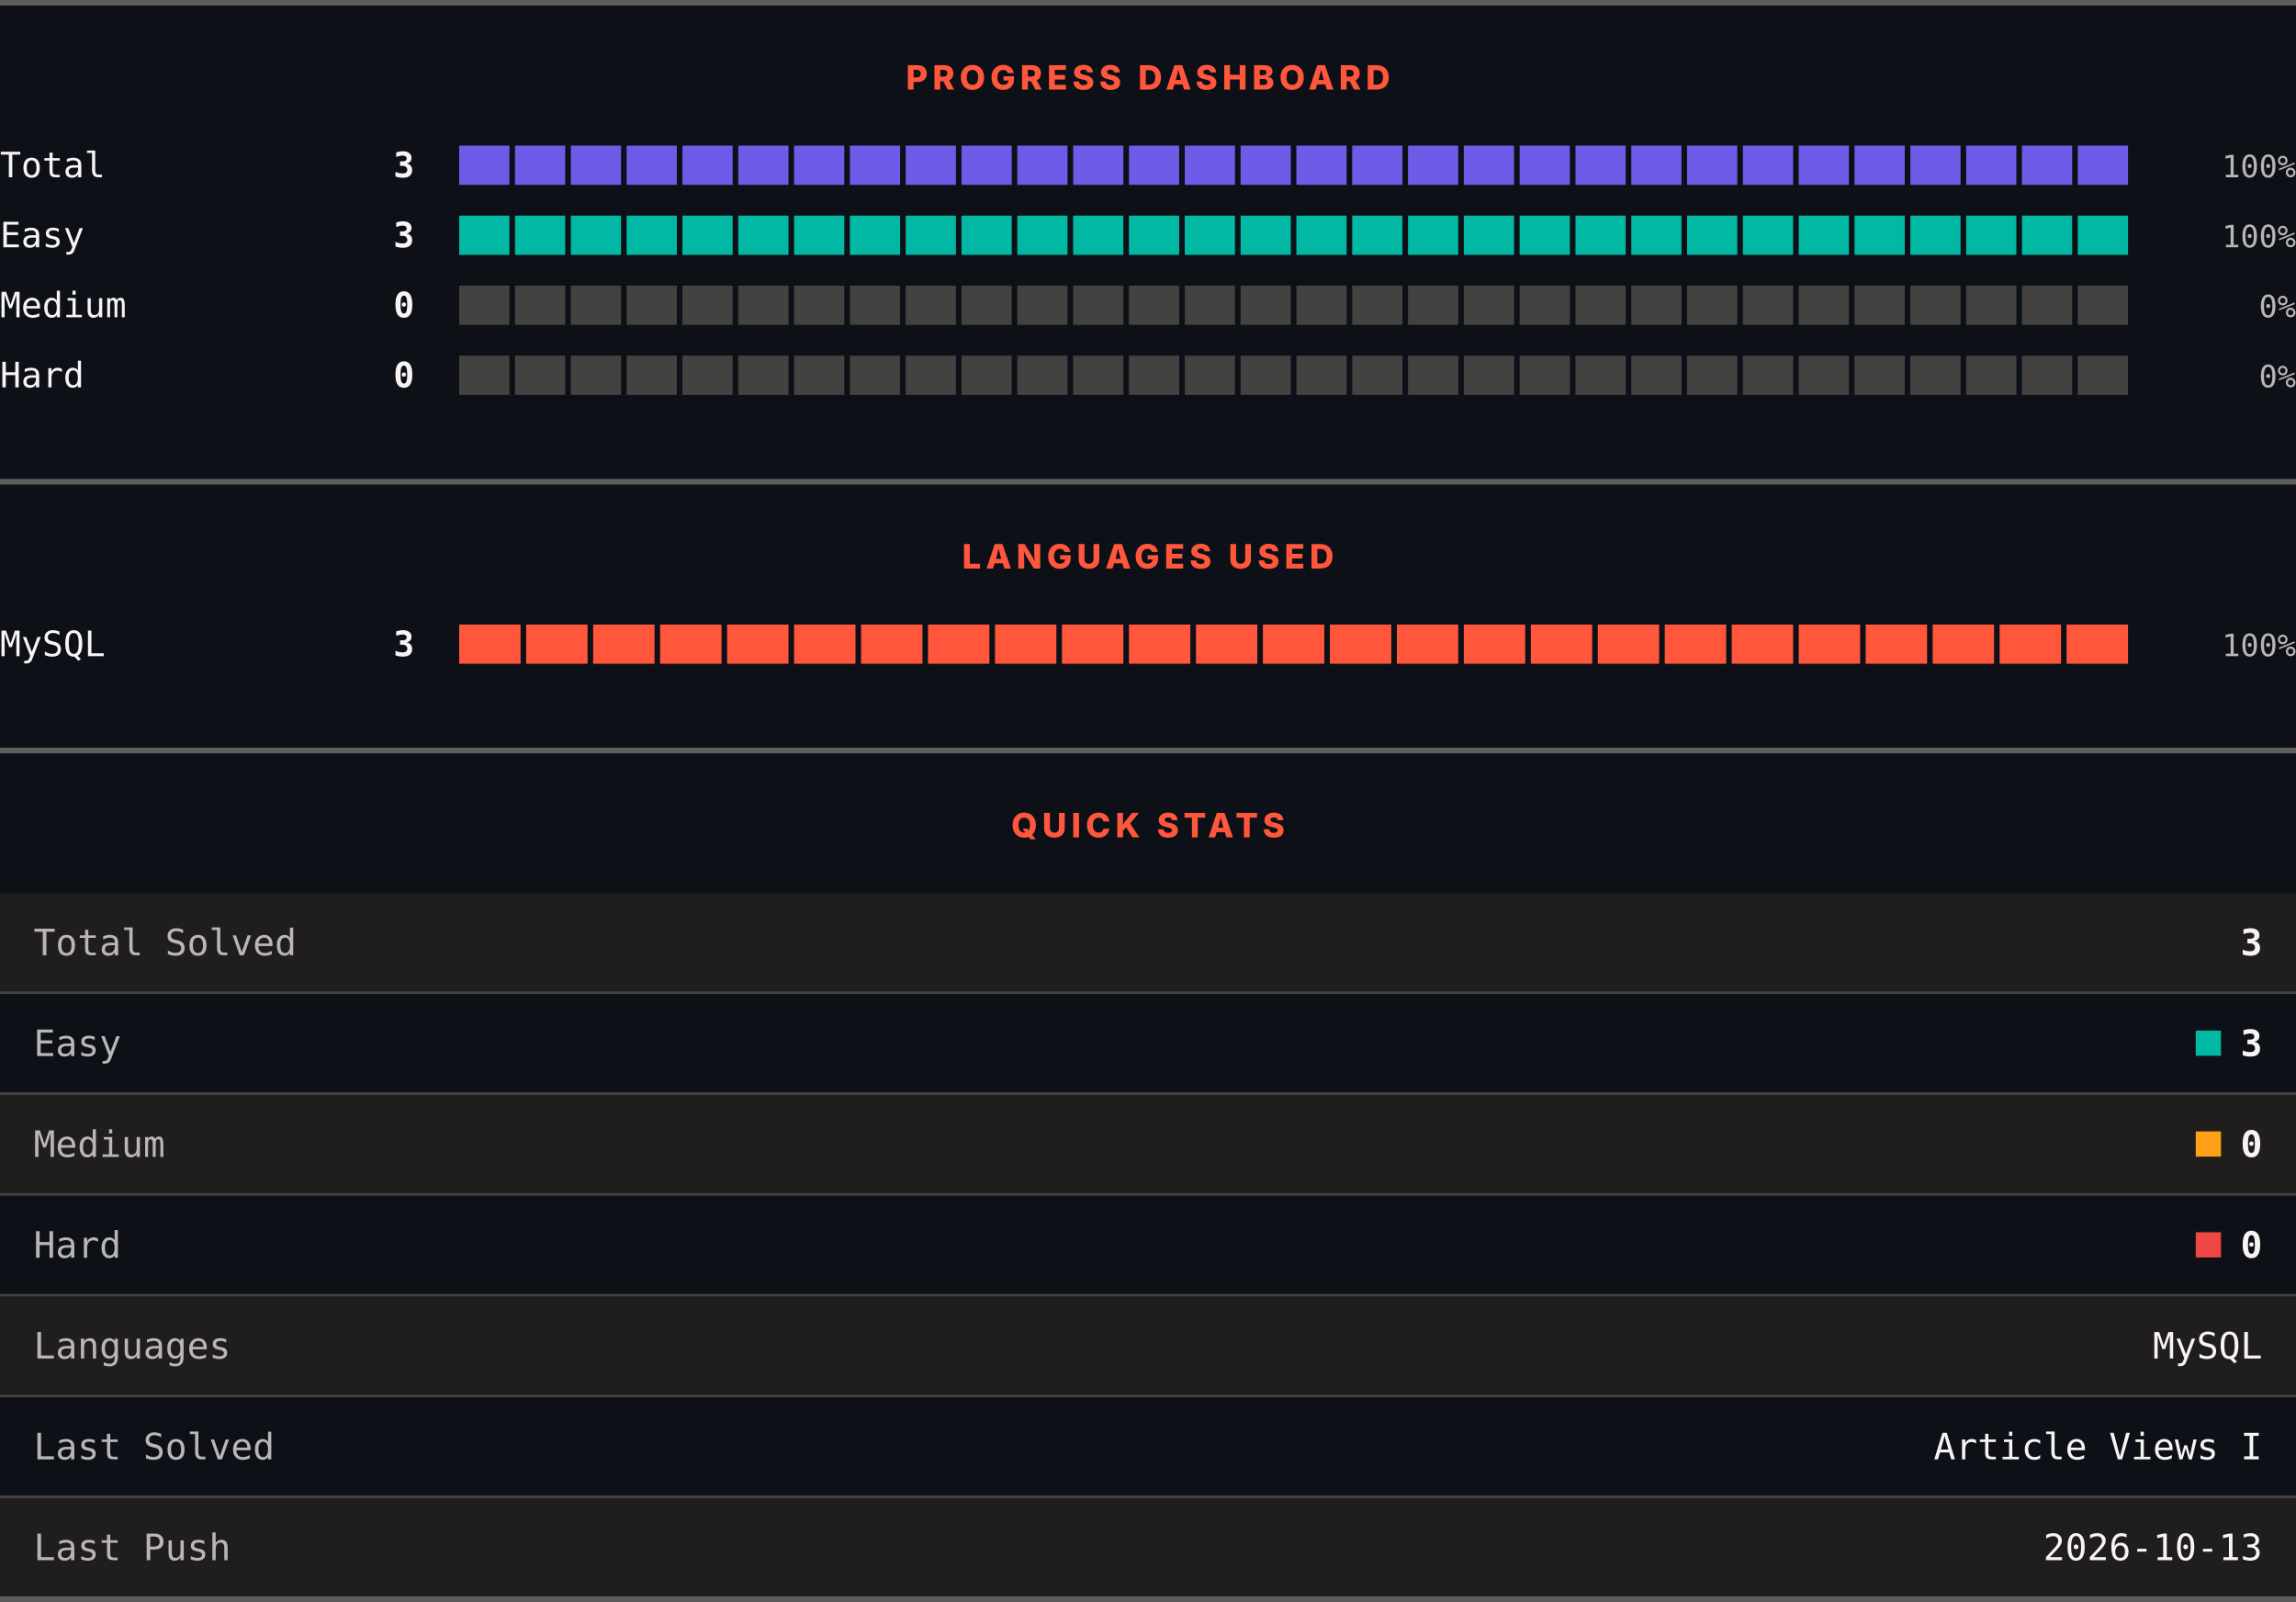
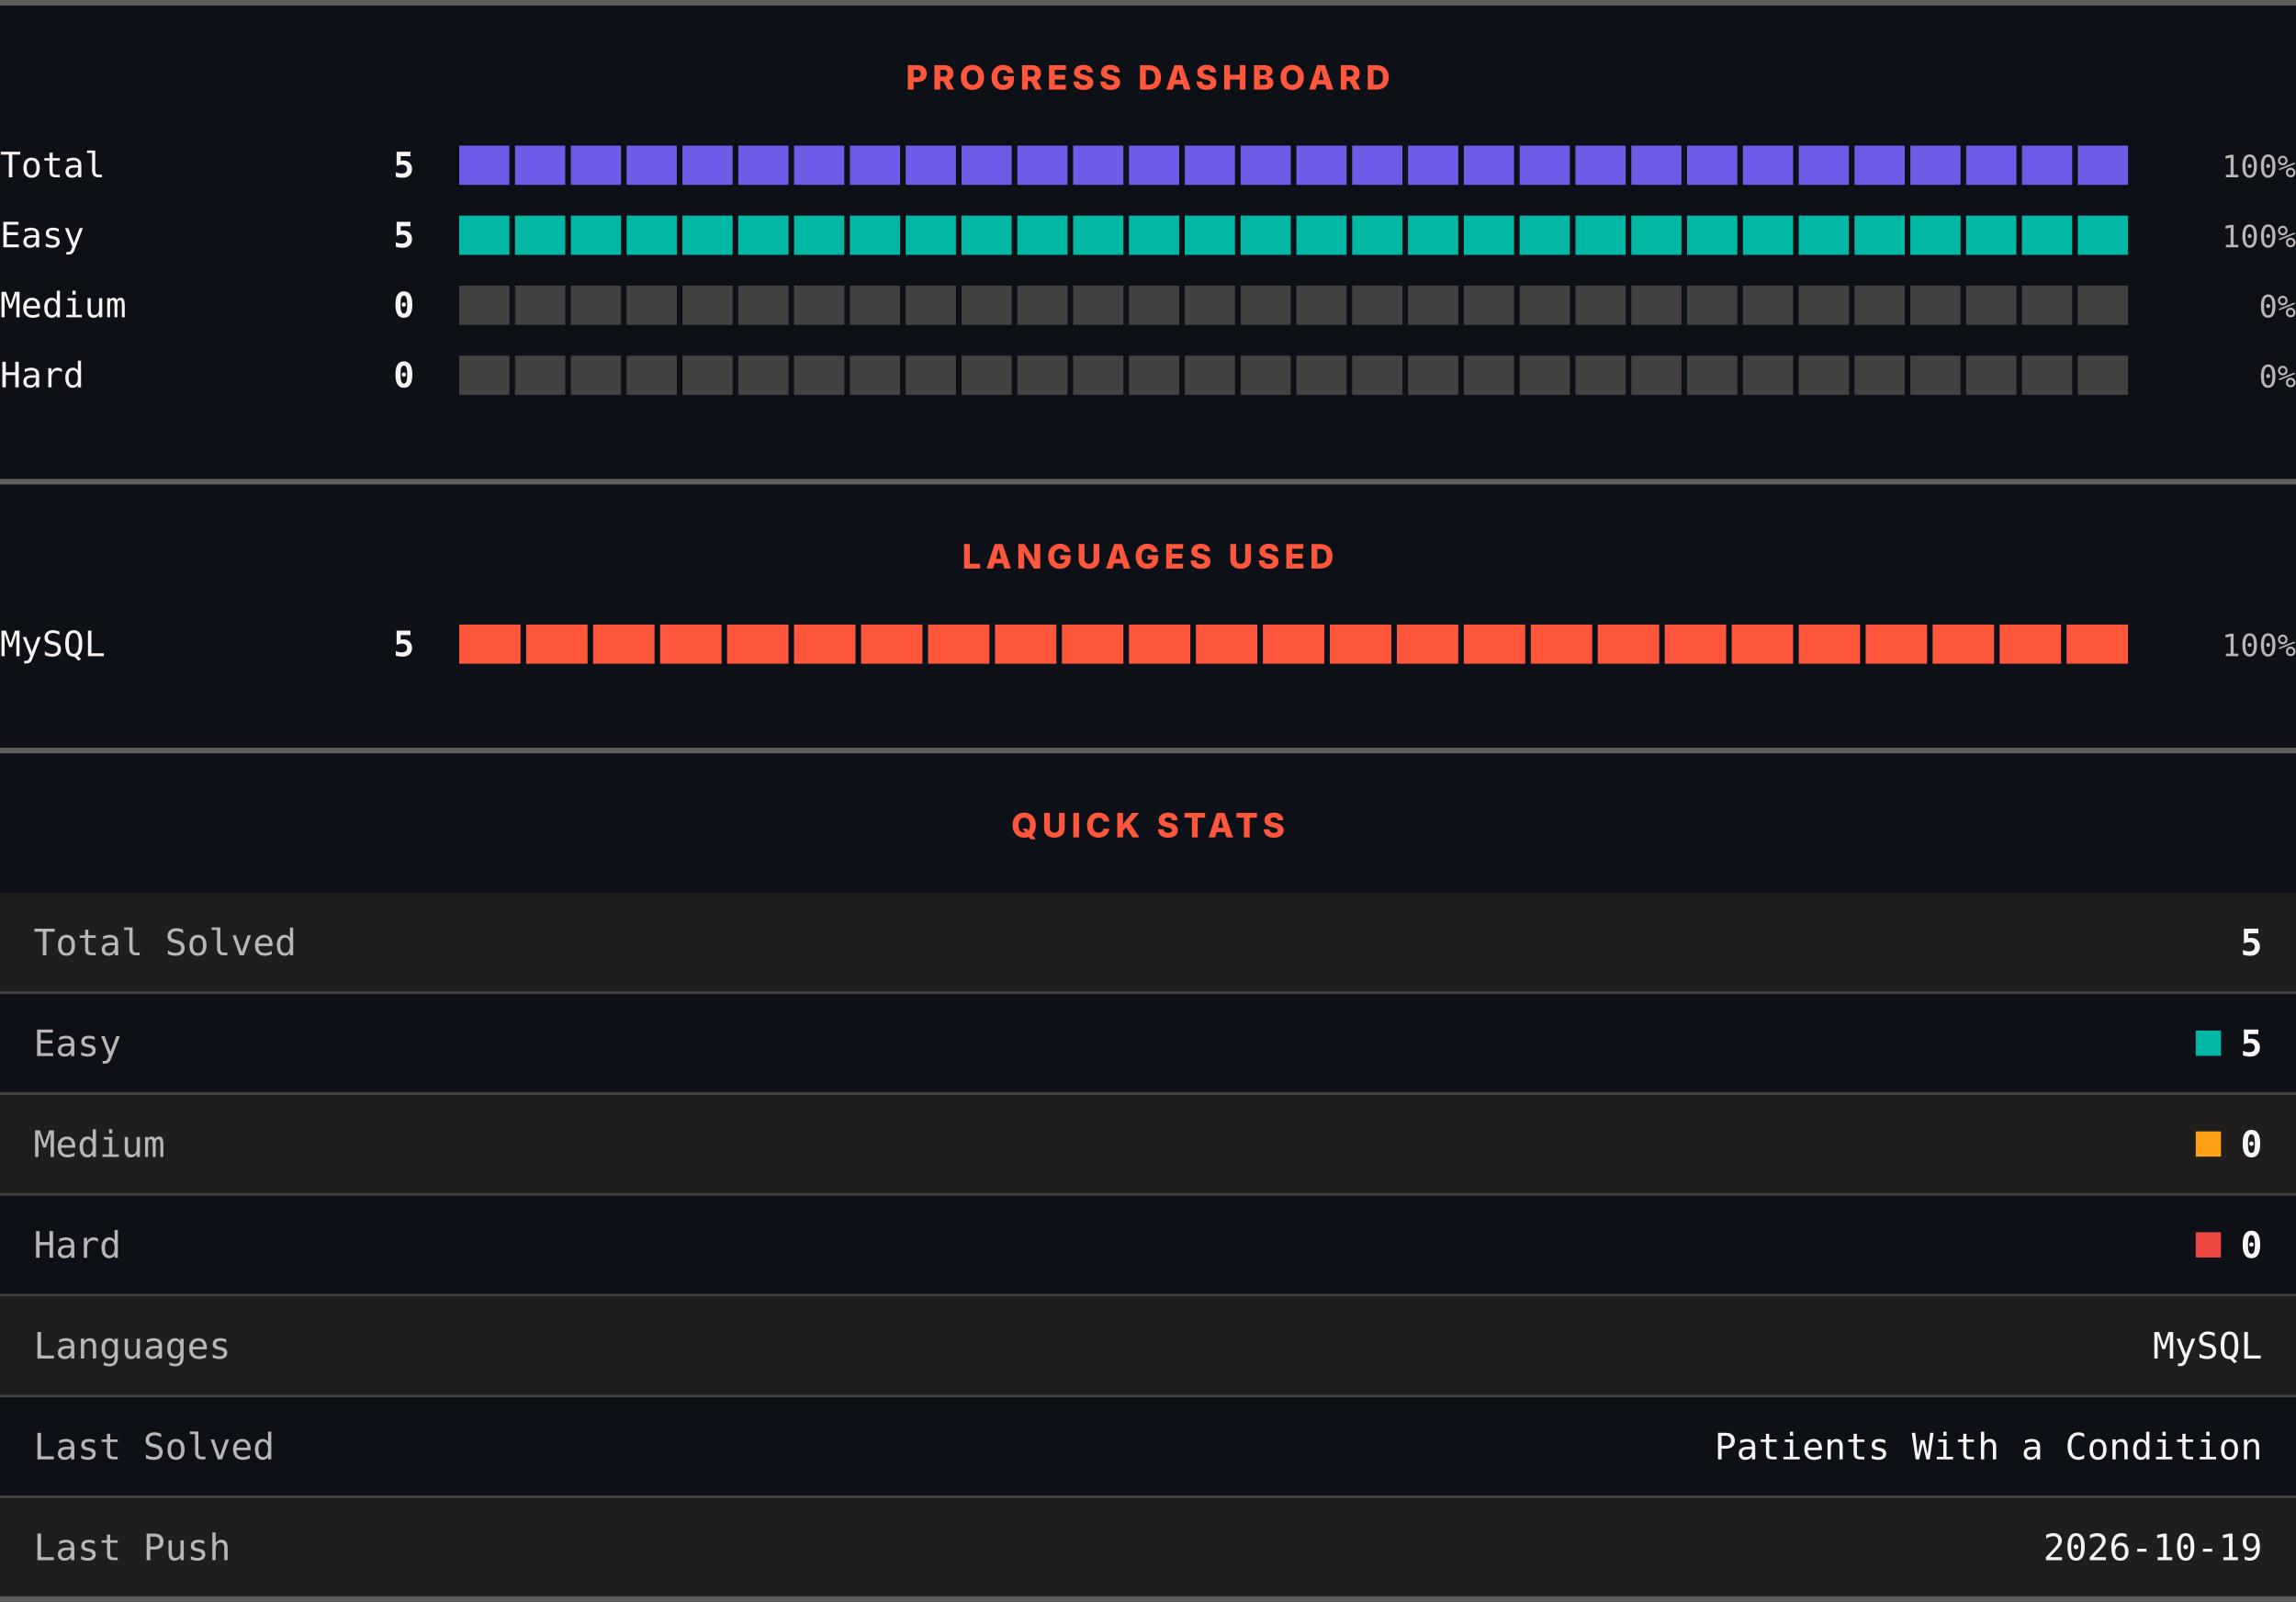
<svg xmlns="http://www.w3.org/2000/svg" width="820" height="572" viewBox="0 0 820 572" role="img" aria-label="LeetCode progress, languages and quick stats">
  <rect width="820" height="572" fill="#0d1117" />
  <rect x="0" y="0" width="820" height="2" fill="#605d5d" />
  <text x="410" y="32" text-anchor="middle" font-family="Archivo, system-ui, -apple-system, Segoe UI, sans-serif" font-size="12" font-weight="800" letter-spacing="1.68" fill="#ff563c">PROGRESS DASHBOARD</text>
  <text x="0" y="63.3" font-family="ui-monospace, SFMono-Regular, Menlo, Consolas, monospace" font-size="12.5" fill="#f8f4f4">Total</text>
-   <text x="148" y="63.3" text-anchor="end" font-family="ui-monospace, SFMono-Regular, Menlo, Consolas, monospace" font-size="12.5" font-weight="700" fill="#f8f4f4">3</text>
+   <text x="148" y="63.3" text-anchor="end" font-family="ui-monospace, SFMono-Regular, Menlo, Consolas, monospace" font-size="12.5" font-weight="700" fill="#f8f4f4">5</text>
  <rect x="164.00" y="52" width="17.93" height="14" fill="#6c5ce7" />
  <rect x="183.93" y="52" width="17.93" height="14" fill="#6c5ce7" />
  <rect x="203.87" y="52" width="17.93" height="14" fill="#6c5ce7" />
  <rect x="223.80" y="52" width="17.93" height="14" fill="#6c5ce7" />
  <rect x="243.73" y="52" width="17.93" height="14" fill="#6c5ce7" />
  <rect x="263.67" y="52" width="17.93" height="14" fill="#6c5ce7" />
  <rect x="283.60" y="52" width="17.93" height="14" fill="#6c5ce7" />
  <rect x="303.53" y="52" width="17.93" height="14" fill="#6c5ce7" />
  <rect x="323.47" y="52" width="17.93" height="14" fill="#6c5ce7" />
  <rect x="343.40" y="52" width="17.93" height="14" fill="#6c5ce7" />
  <rect x="363.33" y="52" width="17.93" height="14" fill="#6c5ce7" />
  <rect x="383.27" y="52" width="17.93" height="14" fill="#6c5ce7" />
  <rect x="403.20" y="52" width="17.93" height="14" fill="#6c5ce7" />
  <rect x="423.13" y="52" width="17.93" height="14" fill="#6c5ce7" />
  <rect x="443.07" y="52" width="17.93" height="14" fill="#6c5ce7" />
  <rect x="463.00" y="52" width="17.93" height="14" fill="#6c5ce7" />
  <rect x="482.93" y="52" width="17.93" height="14" fill="#6c5ce7" />
  <rect x="502.87" y="52" width="17.93" height="14" fill="#6c5ce7" />
  <rect x="522.80" y="52" width="17.93" height="14" fill="#6c5ce7" />
  <rect x="542.73" y="52" width="17.93" height="14" fill="#6c5ce7" />
  <rect x="562.67" y="52" width="17.93" height="14" fill="#6c5ce7" />
  <rect x="582.60" y="52" width="17.93" height="14" fill="#6c5ce7" />
  <rect x="602.53" y="52" width="17.93" height="14" fill="#6c5ce7" />
  <rect x="622.47" y="52" width="17.93" height="14" fill="#6c5ce7" />
  <rect x="642.40" y="52" width="17.93" height="14" fill="#6c5ce7" />
  <rect x="662.33" y="52" width="17.93" height="14" fill="#6c5ce7" />
  <rect x="682.27" y="52" width="17.93" height="14" fill="#6c5ce7" />
  <rect x="702.20" y="52" width="17.93" height="14" fill="#6c5ce7" />
  <rect x="722.13" y="52" width="17.93" height="14" fill="#6c5ce7" />
  <rect x="742.07" y="52" width="17.93" height="14" fill="#6c5ce7" />
  <text x="820" y="63.3" text-anchor="end" font-family="ui-monospace, SFMono-Regular, Menlo, Consolas, monospace" font-size="11" fill="#bab6b6">100%</text>
  <text x="0" y="88.3" font-family="ui-monospace, SFMono-Regular, Menlo, Consolas, monospace" font-size="12.5" fill="#f8f4f4">Easy</text>
-   <text x="148" y="88.3" text-anchor="end" font-family="ui-monospace, SFMono-Regular, Menlo, Consolas, monospace" font-size="12.5" font-weight="700" fill="#f8f4f4">3</text>
+   <text x="148" y="88.3" text-anchor="end" font-family="ui-monospace, SFMono-Regular, Menlo, Consolas, monospace" font-size="12.5" font-weight="700" fill="#f8f4f4">5</text>
  <rect x="164.00" y="77" width="17.93" height="14" fill="#00b8a3" />
  <rect x="183.93" y="77" width="17.93" height="14" fill="#00b8a3" />
  <rect x="203.87" y="77" width="17.93" height="14" fill="#00b8a3" />
  <rect x="223.80" y="77" width="17.93" height="14" fill="#00b8a3" />
  <rect x="243.73" y="77" width="17.93" height="14" fill="#00b8a3" />
  <rect x="263.67" y="77" width="17.93" height="14" fill="#00b8a3" />
  <rect x="283.60" y="77" width="17.93" height="14" fill="#00b8a3" />
  <rect x="303.53" y="77" width="17.93" height="14" fill="#00b8a3" />
  <rect x="323.47" y="77" width="17.93" height="14" fill="#00b8a3" />
  <rect x="343.40" y="77" width="17.93" height="14" fill="#00b8a3" />
  <rect x="363.33" y="77" width="17.93" height="14" fill="#00b8a3" />
  <rect x="383.27" y="77" width="17.93" height="14" fill="#00b8a3" />
  <rect x="403.20" y="77" width="17.93" height="14" fill="#00b8a3" />
  <rect x="423.13" y="77" width="17.93" height="14" fill="#00b8a3" />
  <rect x="443.07" y="77" width="17.93" height="14" fill="#00b8a3" />
  <rect x="463.00" y="77" width="17.93" height="14" fill="#00b8a3" />
  <rect x="482.93" y="77" width="17.93" height="14" fill="#00b8a3" />
  <rect x="502.87" y="77" width="17.93" height="14" fill="#00b8a3" />
  <rect x="522.80" y="77" width="17.93" height="14" fill="#00b8a3" />
  <rect x="542.73" y="77" width="17.93" height="14" fill="#00b8a3" />
  <rect x="562.67" y="77" width="17.93" height="14" fill="#00b8a3" />
  <rect x="582.60" y="77" width="17.93" height="14" fill="#00b8a3" />
  <rect x="602.53" y="77" width="17.93" height="14" fill="#00b8a3" />
  <rect x="622.47" y="77" width="17.93" height="14" fill="#00b8a3" />
  <rect x="642.40" y="77" width="17.93" height="14" fill="#00b8a3" />
  <rect x="662.33" y="77" width="17.93" height="14" fill="#00b8a3" />
  <rect x="682.27" y="77" width="17.93" height="14" fill="#00b8a3" />
  <rect x="702.20" y="77" width="17.93" height="14" fill="#00b8a3" />
  <rect x="722.13" y="77" width="17.93" height="14" fill="#00b8a3" />
  <rect x="742.07" y="77" width="17.93" height="14" fill="#00b8a3" />
  <text x="820" y="88.3" text-anchor="end" font-family="ui-monospace, SFMono-Regular, Menlo, Consolas, monospace" font-size="11" fill="#bab6b6">100%</text>
  <text x="0" y="113.3" font-family="ui-monospace, SFMono-Regular, Menlo, Consolas, monospace" font-size="12.5" fill="#f8f4f4">Medium</text>
  <text x="148" y="113.3" text-anchor="end" font-family="ui-monospace, SFMono-Regular, Menlo, Consolas, monospace" font-size="12.5" font-weight="700" fill="#f8f4f4">0</text>
  <rect x="164.00" y="102" width="17.93" height="14" fill="#444141" />
  <rect x="183.93" y="102" width="17.93" height="14" fill="#444141" />
  <rect x="203.87" y="102" width="17.93" height="14" fill="#444141" />
  <rect x="223.80" y="102" width="17.93" height="14" fill="#444141" />
  <rect x="243.73" y="102" width="17.93" height="14" fill="#444141" />
  <rect x="263.67" y="102" width="17.93" height="14" fill="#444141" />
  <rect x="283.60" y="102" width="17.93" height="14" fill="#444141" />
  <rect x="303.53" y="102" width="17.93" height="14" fill="#444141" />
  <rect x="323.47" y="102" width="17.93" height="14" fill="#444141" />
  <rect x="343.40" y="102" width="17.93" height="14" fill="#444141" />
  <rect x="363.33" y="102" width="17.93" height="14" fill="#444141" />
  <rect x="383.27" y="102" width="17.93" height="14" fill="#444141" />
  <rect x="403.20" y="102" width="17.93" height="14" fill="#444141" />
  <rect x="423.13" y="102" width="17.93" height="14" fill="#444141" />
  <rect x="443.07" y="102" width="17.93" height="14" fill="#444141" />
  <rect x="463.00" y="102" width="17.93" height="14" fill="#444141" />
  <rect x="482.93" y="102" width="17.93" height="14" fill="#444141" />
  <rect x="502.87" y="102" width="17.93" height="14" fill="#444141" />
  <rect x="522.80" y="102" width="17.93" height="14" fill="#444141" />
  <rect x="542.73" y="102" width="17.93" height="14" fill="#444141" />
  <rect x="562.67" y="102" width="17.93" height="14" fill="#444141" />
  <rect x="582.60" y="102" width="17.93" height="14" fill="#444141" />
  <rect x="602.53" y="102" width="17.93" height="14" fill="#444141" />
  <rect x="622.47" y="102" width="17.93" height="14" fill="#444141" />
  <rect x="642.40" y="102" width="17.93" height="14" fill="#444141" />
  <rect x="662.33" y="102" width="17.93" height="14" fill="#444141" />
  <rect x="682.27" y="102" width="17.93" height="14" fill="#444141" />
  <rect x="702.20" y="102" width="17.93" height="14" fill="#444141" />
  <rect x="722.13" y="102" width="17.93" height="14" fill="#444141" />
  <rect x="742.07" y="102" width="17.93" height="14" fill="#444141" />
  <text x="820" y="113.3" text-anchor="end" font-family="ui-monospace, SFMono-Regular, Menlo, Consolas, monospace" font-size="11" fill="#bab6b6">0%</text>
  <text x="0" y="138.3" font-family="ui-monospace, SFMono-Regular, Menlo, Consolas, monospace" font-size="12.5" fill="#f8f4f4">Hard</text>
  <text x="148" y="138.3" text-anchor="end" font-family="ui-monospace, SFMono-Regular, Menlo, Consolas, monospace" font-size="12.5" font-weight="700" fill="#f8f4f4">0</text>
  <rect x="164.00" y="127" width="17.93" height="14" fill="#444141" />
  <rect x="183.93" y="127" width="17.93" height="14" fill="#444141" />
  <rect x="203.87" y="127" width="17.93" height="14" fill="#444141" />
  <rect x="223.80" y="127" width="17.93" height="14" fill="#444141" />
  <rect x="243.73" y="127" width="17.93" height="14" fill="#444141" />
  <rect x="263.67" y="127" width="17.93" height="14" fill="#444141" />
  <rect x="283.60" y="127" width="17.93" height="14" fill="#444141" />
  <rect x="303.53" y="127" width="17.93" height="14" fill="#444141" />
  <rect x="323.47" y="127" width="17.93" height="14" fill="#444141" />
  <rect x="343.40" y="127" width="17.93" height="14" fill="#444141" />
  <rect x="363.33" y="127" width="17.93" height="14" fill="#444141" />
  <rect x="383.27" y="127" width="17.93" height="14" fill="#444141" />
  <rect x="403.20" y="127" width="17.93" height="14" fill="#444141" />
  <rect x="423.13" y="127" width="17.93" height="14" fill="#444141" />
  <rect x="443.07" y="127" width="17.93" height="14" fill="#444141" />
  <rect x="463.00" y="127" width="17.93" height="14" fill="#444141" />
  <rect x="482.93" y="127" width="17.93" height="14" fill="#444141" />
  <rect x="502.87" y="127" width="17.93" height="14" fill="#444141" />
  <rect x="522.80" y="127" width="17.93" height="14" fill="#444141" />
  <rect x="542.73" y="127" width="17.93" height="14" fill="#444141" />
  <rect x="562.67" y="127" width="17.93" height="14" fill="#444141" />
  <rect x="582.60" y="127" width="17.93" height="14" fill="#444141" />
  <rect x="602.53" y="127" width="17.93" height="14" fill="#444141" />
  <rect x="622.47" y="127" width="17.93" height="14" fill="#444141" />
  <rect x="642.40" y="127" width="17.93" height="14" fill="#444141" />
  <rect x="662.33" y="127" width="17.93" height="14" fill="#444141" />
  <rect x="682.27" y="127" width="17.93" height="14" fill="#444141" />
  <rect x="702.20" y="127" width="17.93" height="14" fill="#444141" />
  <rect x="722.13" y="127" width="17.93" height="14" fill="#444141" />
  <rect x="742.07" y="127" width="17.93" height="14" fill="#444141" />
  <text x="820" y="138.3" text-anchor="end" font-family="ui-monospace, SFMono-Regular, Menlo, Consolas, monospace" font-size="11" fill="#bab6b6">0%</text>
  <rect x="0" y="171" width="820" height="2" fill="#605d5d" />
  <text x="410" y="203" text-anchor="middle" font-family="Archivo, system-ui, -apple-system, Segoe UI, sans-serif" font-size="12" font-weight="800" letter-spacing="1.68" fill="#ff563c">LANGUAGES USED</text>
  <text x="0" y="234.3" font-family="ui-monospace, SFMono-Regular, Menlo, Consolas, monospace" font-size="12.5" fill="#f8f4f4">MySQL</text>
-   <text x="148" y="234.3" text-anchor="end" font-family="ui-monospace, SFMono-Regular, Menlo, Consolas, monospace" font-size="12.5" font-weight="700" fill="#f8f4f4">3</text>
+   <text x="148" y="234.3" text-anchor="end" font-family="ui-monospace, SFMono-Regular, Menlo, Consolas, monospace" font-size="12.5" font-weight="700" fill="#f8f4f4">5</text>
  <rect x="164.00" y="223" width="21.92" height="14" fill="#ff563c" />
  <rect x="187.92" y="223" width="21.92" height="14" fill="#ff563c" />
  <rect x="211.84" y="223" width="21.92" height="14" fill="#ff563c" />
  <rect x="235.76" y="223" width="21.92" height="14" fill="#ff563c" />
  <rect x="259.68" y="223" width="21.92" height="14" fill="#ff563c" />
  <rect x="283.60" y="223" width="21.92" height="14" fill="#ff563c" />
  <rect x="307.52" y="223" width="21.92" height="14" fill="#ff563c" />
  <rect x="331.44" y="223" width="21.92" height="14" fill="#ff563c" />
  <rect x="355.36" y="223" width="21.92" height="14" fill="#ff563c" />
  <rect x="379.28" y="223" width="21.92" height="14" fill="#ff563c" />
  <rect x="403.20" y="223" width="21.92" height="14" fill="#ff563c" />
  <rect x="427.12" y="223" width="21.92" height="14" fill="#ff563c" />
  <rect x="451.04" y="223" width="21.92" height="14" fill="#ff563c" />
  <rect x="474.96" y="223" width="21.92" height="14" fill="#ff563c" />
  <rect x="498.88" y="223" width="21.92" height="14" fill="#ff563c" />
  <rect x="522.80" y="223" width="21.92" height="14" fill="#ff563c" />
  <rect x="546.72" y="223" width="21.92" height="14" fill="#ff563c" />
  <rect x="570.64" y="223" width="21.92" height="14" fill="#ff563c" />
  <rect x="594.56" y="223" width="21.92" height="14" fill="#ff563c" />
  <rect x="618.48" y="223" width="21.92" height="14" fill="#ff563c" />
  <rect x="642.40" y="223" width="21.92" height="14" fill="#ff563c" />
  <rect x="666.32" y="223" width="21.92" height="14" fill="#ff563c" />
  <rect x="690.24" y="223" width="21.92" height="14" fill="#ff563c" />
  <rect x="714.16" y="223" width="21.92" height="14" fill="#ff563c" />
  <rect x="738.08" y="223" width="21.92" height="14" fill="#ff563c" />
  <text x="820" y="234.3" text-anchor="end" font-family="ui-monospace, SFMono-Regular, Menlo, Consolas, monospace" font-size="11" fill="#bab6b6">100%</text>
  <rect x="0" y="267" width="820" height="2" fill="#605d5d" />
  <text x="410" y="299" text-anchor="middle" font-family="Archivo, system-ui, -apple-system, Segoe UI, sans-serif" font-size="12" font-weight="800" letter-spacing="1.68" fill="#ff563c">QUICK STATS</text>
  <rect x="0" y="319" width="820" height="35" fill="#201e1d" />
  <text x="12" y="341.1" font-family="ui-monospace, SFMono-Regular, Menlo, Consolas, monospace" font-size="13" fill="#bab6b6">Total Solved</text>
-   <text x="808" y="341.1" text-anchor="end" font-family="ui-monospace, SFMono-Regular, Menlo, Consolas, monospace" font-size="13" font-weight="700" fill="#f8f4f4">3</text>
+   <text x="808" y="341.1" text-anchor="end" font-family="ui-monospace, SFMono-Regular, Menlo, Consolas, monospace" font-size="13" font-weight="700" fill="#f8f4f4">5</text>
  <rect x="0" y="354" width="820" height="1" fill="#444141" />
  <rect x="0" y="355" width="820" height="35" fill="#0d1117" />
  <text x="12" y="377.1" font-family="ui-monospace, SFMono-Regular, Menlo, Consolas, monospace" font-size="13" fill="#bab6b6">Easy</text>
  <rect x="784.2" y="368" width="9" height="9" fill="#00b8a3" />
-   <text x="808" y="377.1" text-anchor="end" font-family="ui-monospace, SFMono-Regular, Menlo, Consolas, monospace" font-size="13" font-weight="700" fill="#f8f4f4">3</text>
+   <text x="808" y="377.1" text-anchor="end" font-family="ui-monospace, SFMono-Regular, Menlo, Consolas, monospace" font-size="13" font-weight="700" fill="#f8f4f4">5</text>
  <rect x="0" y="390" width="820" height="1" fill="#444141" />
  <rect x="0" y="391" width="820" height="35" fill="#201e1d" />
  <text x="12" y="413.1" font-family="ui-monospace, SFMono-Regular, Menlo, Consolas, monospace" font-size="13" fill="#bab6b6">Medium</text>
  <rect x="784.2" y="404" width="9" height="9" fill="#ffa116" />
  <text x="808" y="413.1" text-anchor="end" font-family="ui-monospace, SFMono-Regular, Menlo, Consolas, monospace" font-size="13" font-weight="700" fill="#f8f4f4">0</text>
  <rect x="0" y="426" width="820" height="1" fill="#444141" />
  <rect x="0" y="427" width="820" height="35" fill="#0d1117" />
  <text x="12" y="449.1" font-family="ui-monospace, SFMono-Regular, Menlo, Consolas, monospace" font-size="13" fill="#bab6b6">Hard</text>
  <rect x="784.2" y="440" width="9" height="9" fill="#ef4743" />
  <text x="808" y="449.1" text-anchor="end" font-family="ui-monospace, SFMono-Regular, Menlo, Consolas, monospace" font-size="13" font-weight="700" fill="#f8f4f4">0</text>
  <rect x="0" y="462" width="820" height="1" fill="#444141" />
  <rect x="0" y="463" width="820" height="35" fill="#201e1d" />
  <text x="12" y="485.1" font-family="ui-monospace, SFMono-Regular, Menlo, Consolas, monospace" font-size="13" fill="#bab6b6">Languages</text>
  <text x="808" y="485.1" text-anchor="end" font-family="ui-monospace, SFMono-Regular, Menlo, Consolas, monospace" font-size="13" fill="#f8f4f4">MySQL</text>
  <rect x="0" y="498" width="820" height="1" fill="#444141" />
  <rect x="0" y="499" width="820" height="35" fill="#0d1117" />
  <text x="12" y="521.1" font-family="ui-monospace, SFMono-Regular, Menlo, Consolas, monospace" font-size="13" fill="#bab6b6">Last Solved</text>
-   <text x="808" y="521.1" text-anchor="end" font-family="ui-monospace, SFMono-Regular, Menlo, Consolas, monospace" font-size="13" fill="#f8f4f4">Article Views I</text>
+   <text x="808" y="521.1" text-anchor="end" font-family="ui-monospace, SFMono-Regular, Menlo, Consolas, monospace" font-size="13" fill="#f8f4f4">Patients With a Condition</text>
  <rect x="0" y="534" width="820" height="1" fill="#444141" />
  <rect x="0" y="535" width="820" height="35" fill="#201e1d" />
  <text x="12" y="557.1" font-family="ui-monospace, SFMono-Regular, Menlo, Consolas, monospace" font-size="13" fill="#bab6b6">Last Push</text>
-   <text x="808" y="557.1" text-anchor="end" font-family="ui-monospace, SFMono-Regular, Menlo, Consolas, monospace" font-size="13" fill="#f8f4f4">2026-10-13</text>
+   <text x="808" y="557.1" text-anchor="end" font-family="ui-monospace, SFMono-Regular, Menlo, Consolas, monospace" font-size="13" fill="#f8f4f4">2026-10-19</text>
  <rect x="0" y="570" width="820" height="2" fill="#605d5d" />
</svg>
